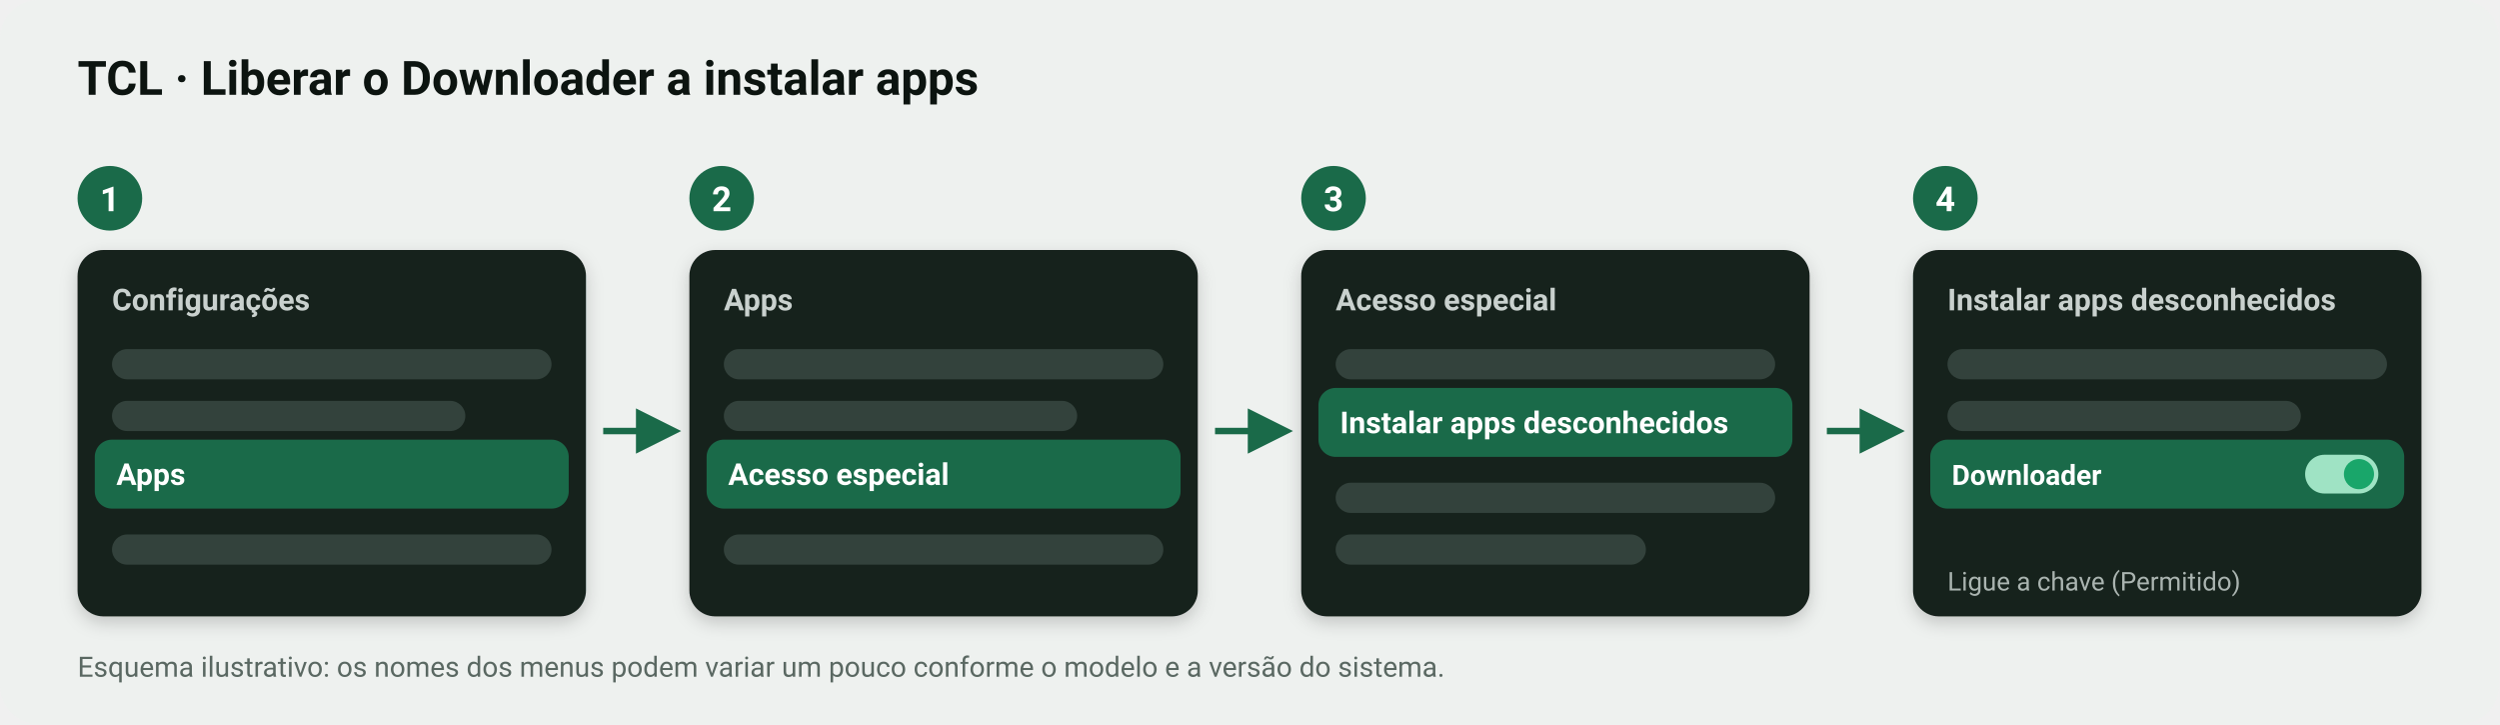
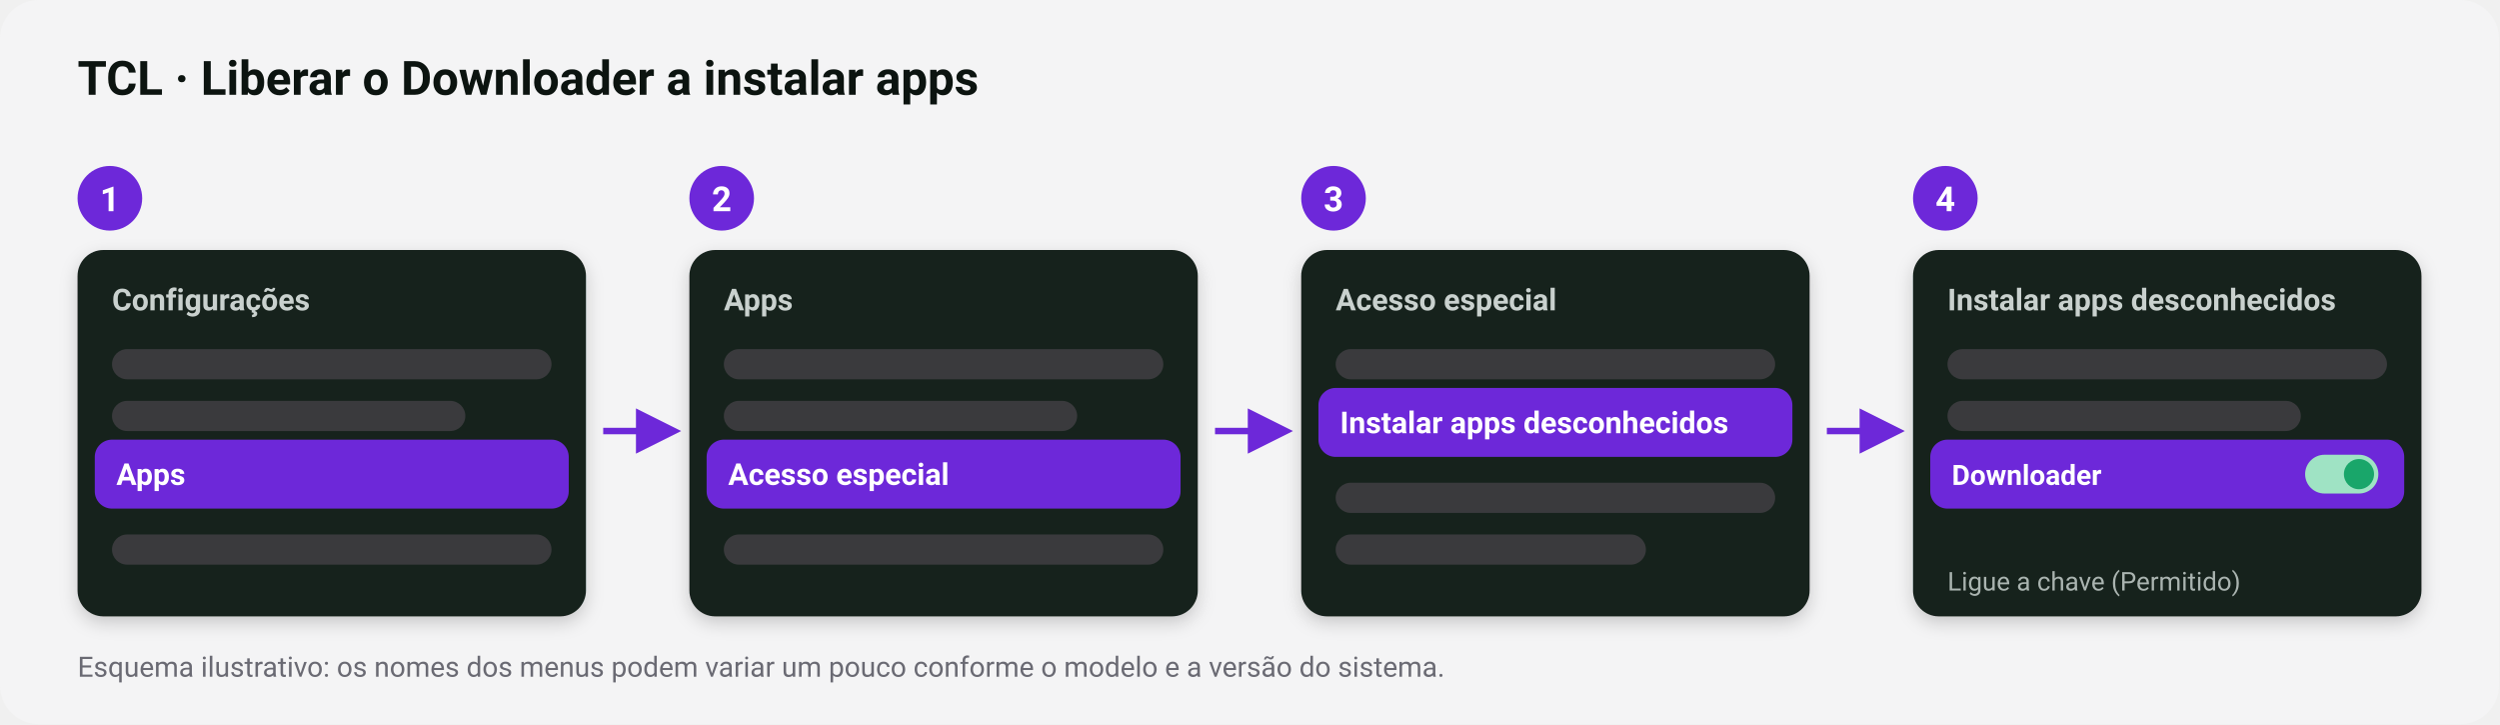
<svg xmlns="http://www.w3.org/2000/svg" viewBox="0 0 1160 336" width="1160" height="336" font-family="'Segoe UI', Roboto, 'Helvetica Neue', Arial, sans-serif">
  <defs>
    <marker id="arrow" viewBox="0 0 10 10" refX="8" refY="5" markerWidth="7" markerHeight="7" orient="auto-start-reverse">
-       <path d="M0 0 L10 5 L0 10 z" fill="#1a6a49" />
+       <path d="M0 0 L10 5 L0 10 z" fill="#6d28d9" />
    </marker>
    <filter id="shadow" x="-10%" y="-10%" width="130%" height="140%">
-       <feDropShadow dx="0" dy="3" stdDeviation="4" flood-color="#06120d" flood-opacity=".18" />
+       <feDropShadow dx="0" dy="3" stdDeviation="4" flood-color="#09090b" flood-opacity=".18" />
    </filter>
  </defs>
-   <rect width="1160" height="336" rx="18" fill="#eef1ef" />
+   <rect width="1160" height="336" rx="18" fill="#f4f4f5" />
  <text x="36" y="44" font-size="22" font-weight="700" fill="#0c1410" text-anchor="start">TCL · Liberar o Downloader a instalar apps</text>
-   <circle cx="51" cy="92" r="15" fill="#1a6a49" />
+   <circle cx="51" cy="92" r="15" fill="#6d28d9" />
  <text x="51" y="98" font-size="16" font-weight="700" fill="#ffffff" text-anchor="middle">1</text>
  <rect x="36" y="116" width="236" height="170" rx="12" fill="#16201c" filter="url(#shadow)" />
  <text x="52" y="144" font-size="14" font-weight="700" fill="#c9d1ce" text-anchor="start">Configurações</text>
-   <rect x="52" y="162" width="204" height="14" rx="7" fill="#33423c" />
-   <rect x="52" y="186" width="164" height="14" rx="7" fill="#33423c" />
-   <rect x="44" y="204" width="220" height="32" rx="8" fill="#1a6a49" />
+   <rect x="52" y="162" width="204" height="14" rx="7" fill="#3a3a3d" />
+   <rect x="52" y="186" width="164" height="14" rx="7" fill="#3a3a3d" />
+   <rect x="44" y="204" width="220" height="32" rx="8" fill="#6d28d9" />
  <text x="54" y="225" font-size="14" font-weight="700" fill="#ffffff" text-anchor="start">Apps</text>
-   <rect x="52" y="248" width="204" height="14" rx="7" fill="#33423c" />
-   <line x1="280" y1="200" x2="312" y2="200" stroke="#1a6a49" stroke-width="3" marker-end="url(#arrow)" />
-   <circle cx="335" cy="92" r="15" fill="#1a6a49" />
+   <rect x="52" y="248" width="204" height="14" rx="7" fill="#3a3a3d" />
+   <line x1="280" y1="200" x2="312" y2="200" stroke="#6d28d9" stroke-width="3" marker-end="url(#arrow)" />
+   <circle cx="335" cy="92" r="15" fill="#6d28d9" />
  <text x="335" y="98" font-size="16" font-weight="700" fill="#ffffff" text-anchor="middle">2</text>
  <rect x="320" y="116" width="236" height="170" rx="12" fill="#16201c" filter="url(#shadow)" />
  <text x="336" y="144" font-size="14" font-weight="700" fill="#c9d1ce" text-anchor="start">Apps</text>
-   <rect x="336" y="162" width="204" height="14" rx="7" fill="#33423c" />
-   <rect x="336" y="186" width="164" height="14" rx="7" fill="#33423c" />
-   <rect x="328" y="204" width="220" height="32" rx="8" fill="#1a6a49" />
+   <rect x="336" y="162" width="204" height="14" rx="7" fill="#3a3a3d" />
+   <rect x="336" y="186" width="164" height="14" rx="7" fill="#3a3a3d" />
+   <rect x="328" y="204" width="220" height="32" rx="8" fill="#6d28d9" />
  <text x="338" y="225" font-size="14" font-weight="700" fill="#ffffff" text-anchor="start">Acesso especial</text>
-   <rect x="336" y="248" width="204" height="14" rx="7" fill="#33423c" />
-   <line x1="564" y1="200" x2="596" y2="200" stroke="#1a6a49" stroke-width="3" marker-end="url(#arrow)" />
-   <circle cx="619" cy="92" r="15" fill="#1a6a49" />
+   <rect x="336" y="248" width="204" height="14" rx="7" fill="#3a3a3d" />
+   <line x1="564" y1="200" x2="596" y2="200" stroke="#6d28d9" stroke-width="3" marker-end="url(#arrow)" />
+   <circle cx="619" cy="92" r="15" fill="#6d28d9" />
  <text x="619" y="98" font-size="16" font-weight="700" fill="#ffffff" text-anchor="middle">3</text>
  <rect x="604" y="116" width="236" height="170" rx="12" fill="#16201c" filter="url(#shadow)" />
  <text x="620" y="144" font-size="14" font-weight="700" fill="#c9d1ce" text-anchor="start">Acesso especial</text>
-   <rect x="620" y="162" width="204" height="14" rx="7" fill="#33423c" />
-   <rect x="612" y="180" width="220" height="32" rx="8" fill="#1a6a49" />
+   <rect x="620" y="162" width="204" height="14" rx="7" fill="#3a3a3d" />
+   <rect x="612" y="180" width="220" height="32" rx="8" fill="#6d28d9" />
  <text x="622" y="201" font-size="14" font-weight="700" fill="#ffffff" text-anchor="start">Instalar apps desconhecidos</text>
-   <rect x="620" y="224" width="204" height="14" rx="7" fill="#33423c" />
-   <rect x="620" y="248" width="144" height="14" rx="7" fill="#33423c" />
-   <line x1="848" y1="200" x2="880" y2="200" stroke="#1a6a49" stroke-width="3" marker-end="url(#arrow)" />
-   <circle cx="903" cy="92" r="15" fill="#1a6a49" />
+   <rect x="620" y="224" width="204" height="14" rx="7" fill="#3a3a3d" />
+   <rect x="620" y="248" width="144" height="14" rx="7" fill="#3a3a3d" />
+   <line x1="848" y1="200" x2="880" y2="200" stroke="#6d28d9" stroke-width="3" marker-end="url(#arrow)" />
+   <circle cx="903" cy="92" r="15" fill="#6d28d9" />
  <text x="903" y="98" font-size="16" font-weight="700" fill="#ffffff" text-anchor="middle">4</text>
  <rect x="888" y="116" width="236" height="170" rx="12" fill="#16201c" filter="url(#shadow)" />
  <text x="904" y="144" font-size="14" font-weight="700" fill="#c9d1ce" text-anchor="start">Instalar apps desconhecidos</text>
-   <rect x="904" y="162" width="204" height="14" rx="7" fill="#33423c" />
-   <rect x="904" y="186" width="164" height="14" rx="7" fill="#33423c" />
-   <rect x="896" y="204" width="220" height="32" rx="8" fill="#1a6a49" />
+   <rect x="904" y="162" width="204" height="14" rx="7" fill="#3a3a3d" />
+   <rect x="904" y="186" width="164" height="14" rx="7" fill="#3a3a3d" />
+   <rect x="896" y="204" width="220" height="32" rx="8" fill="#6d28d9" />
  <text x="906" y="225" font-size="13" font-weight="700" fill="#ffffff" text-anchor="start">Downloader</text>
  <rect x="1070" y="211" width="34" height="18" rx="9" fill="#9fe3c4" />
  <circle cx="1095" cy="220" r="7" fill="#19a66a" />
  <text x="904" y="274" font-size="12" font-weight="400" fill="#aab4b0" text-anchor="start">Ligue a chave (Permitido)</text>
-   <text x="36" y="314" font-size="13" font-weight="400" fill="#5a6862" text-anchor="start">Esquema ilustrativo: os nomes dos menus podem variar um pouco conforme o modelo e a versão do sistema.</text>
+   <text x="36" y="314" font-size="13" font-weight="400" fill="#6a6a73" text-anchor="start">Esquema ilustrativo: os nomes dos menus podem variar um pouco conforme o modelo e a versão do sistema.</text>
</svg>
